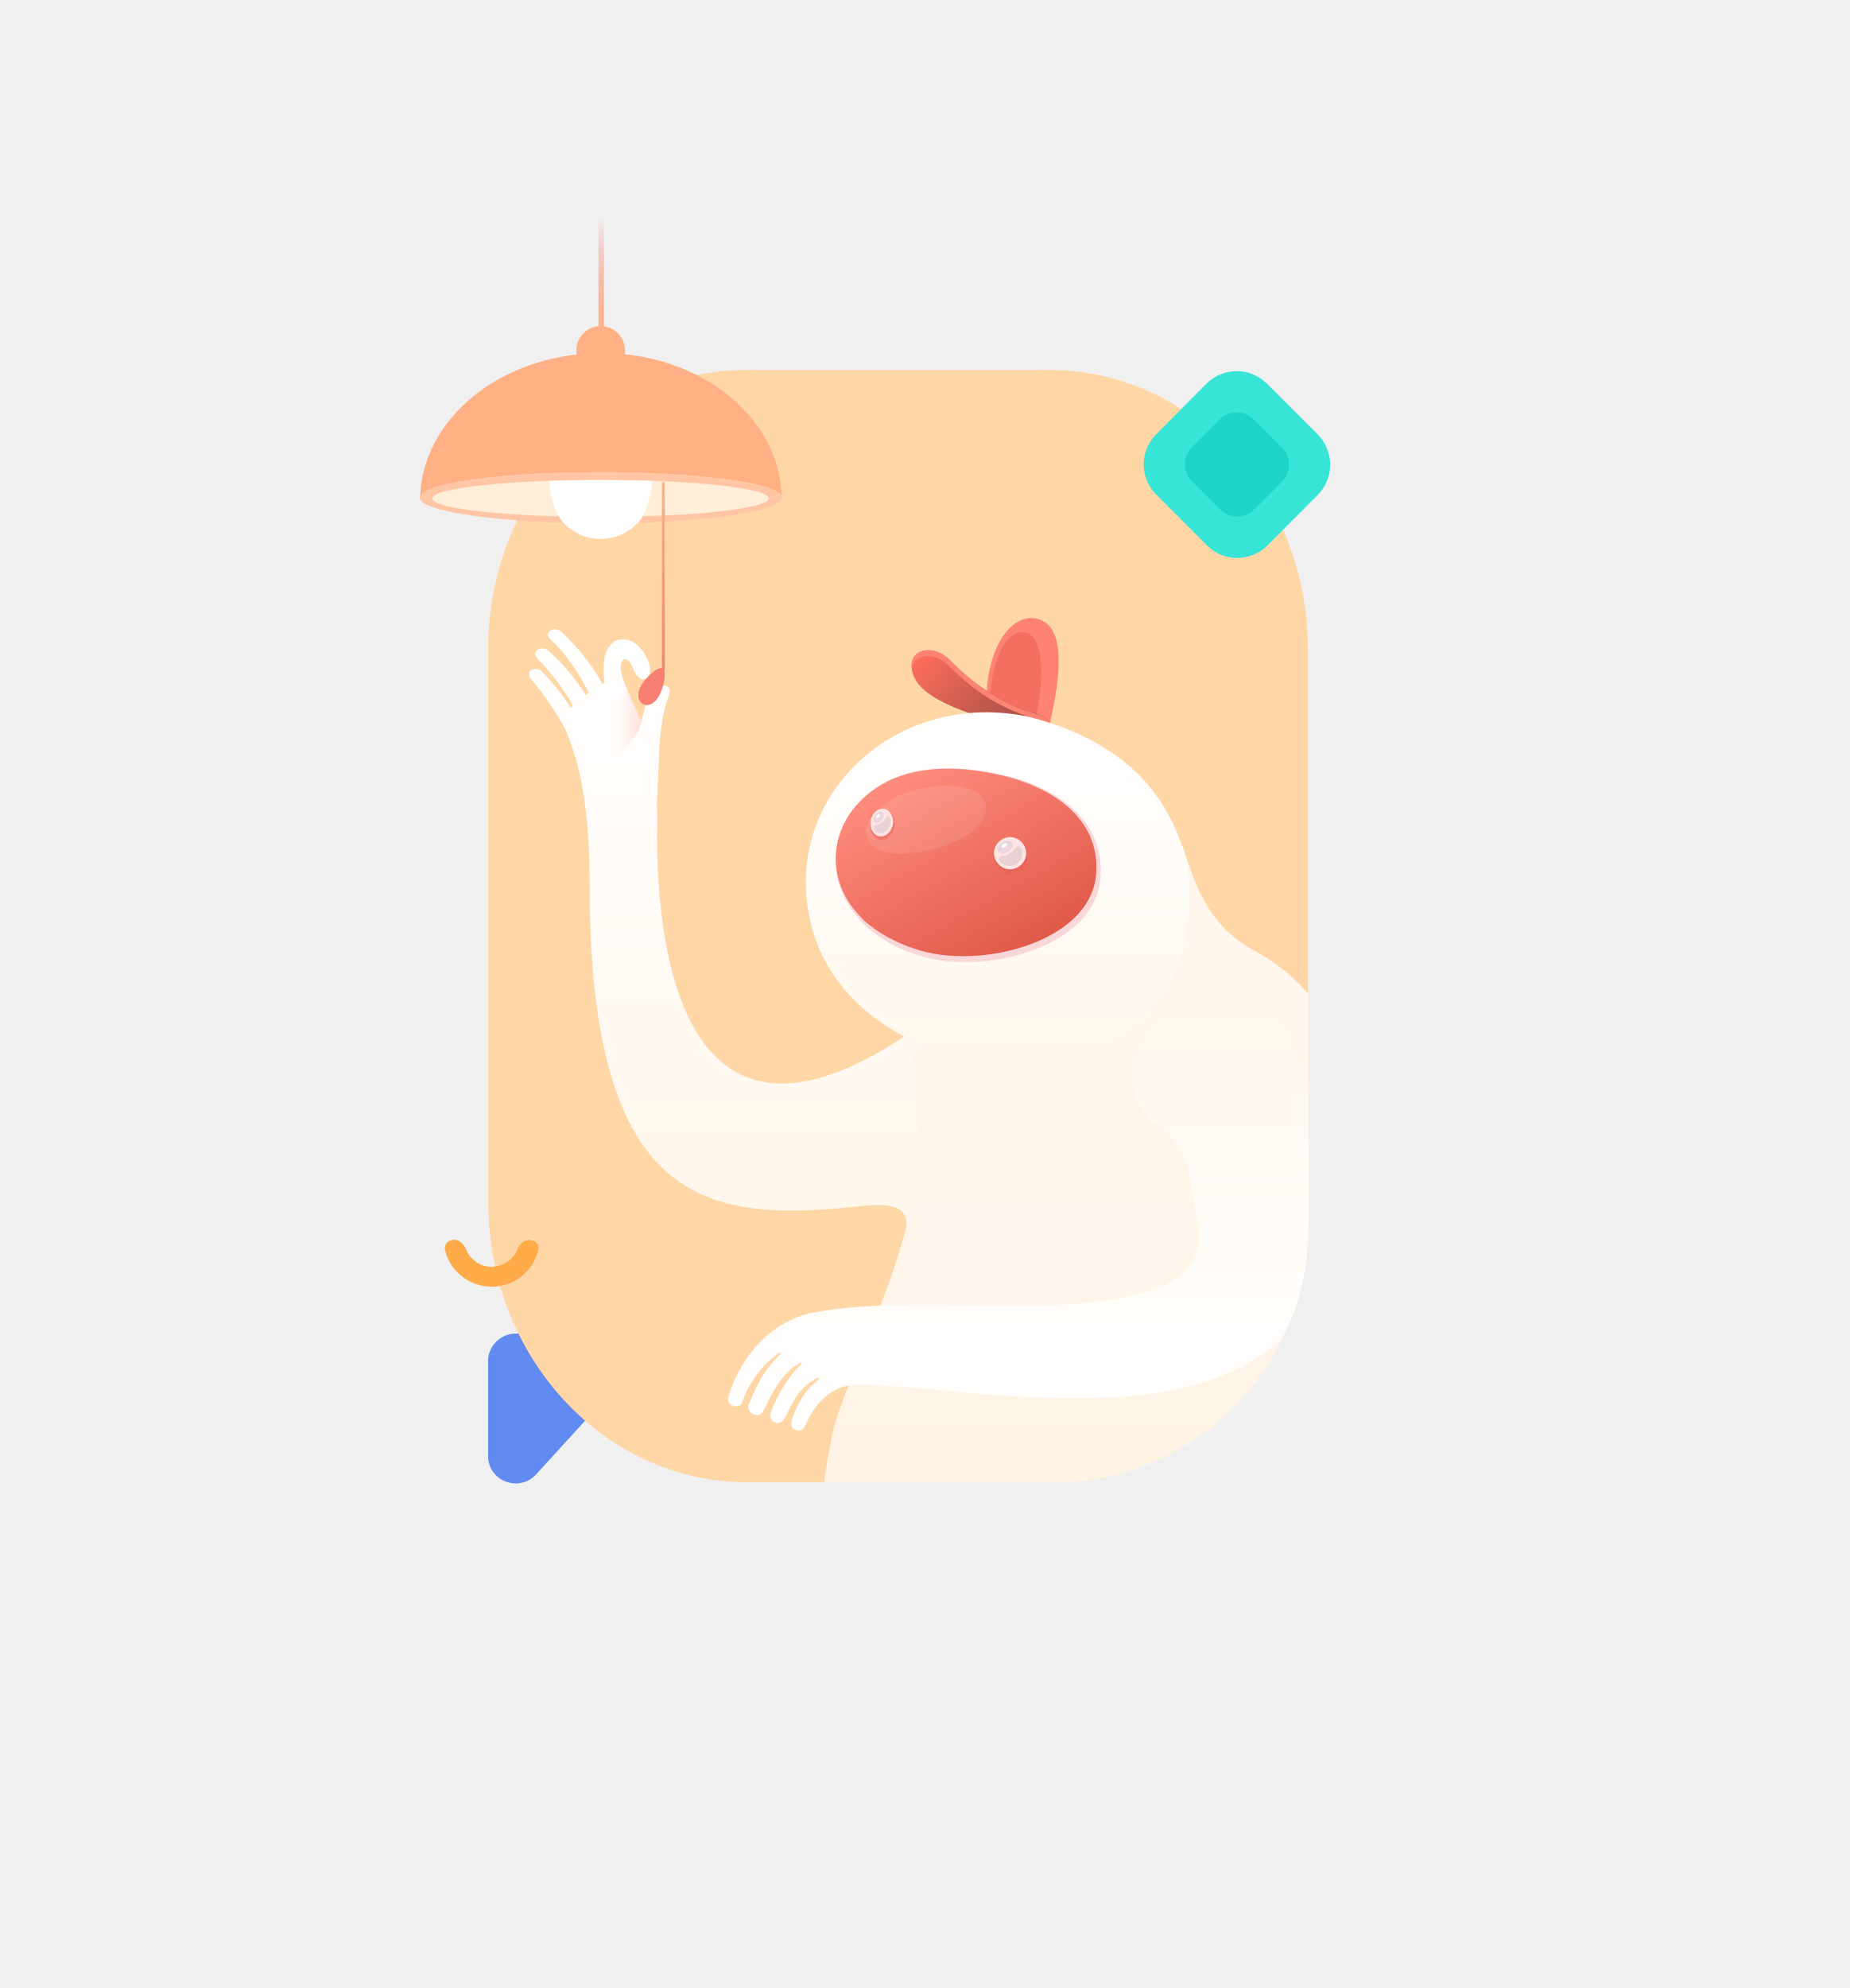
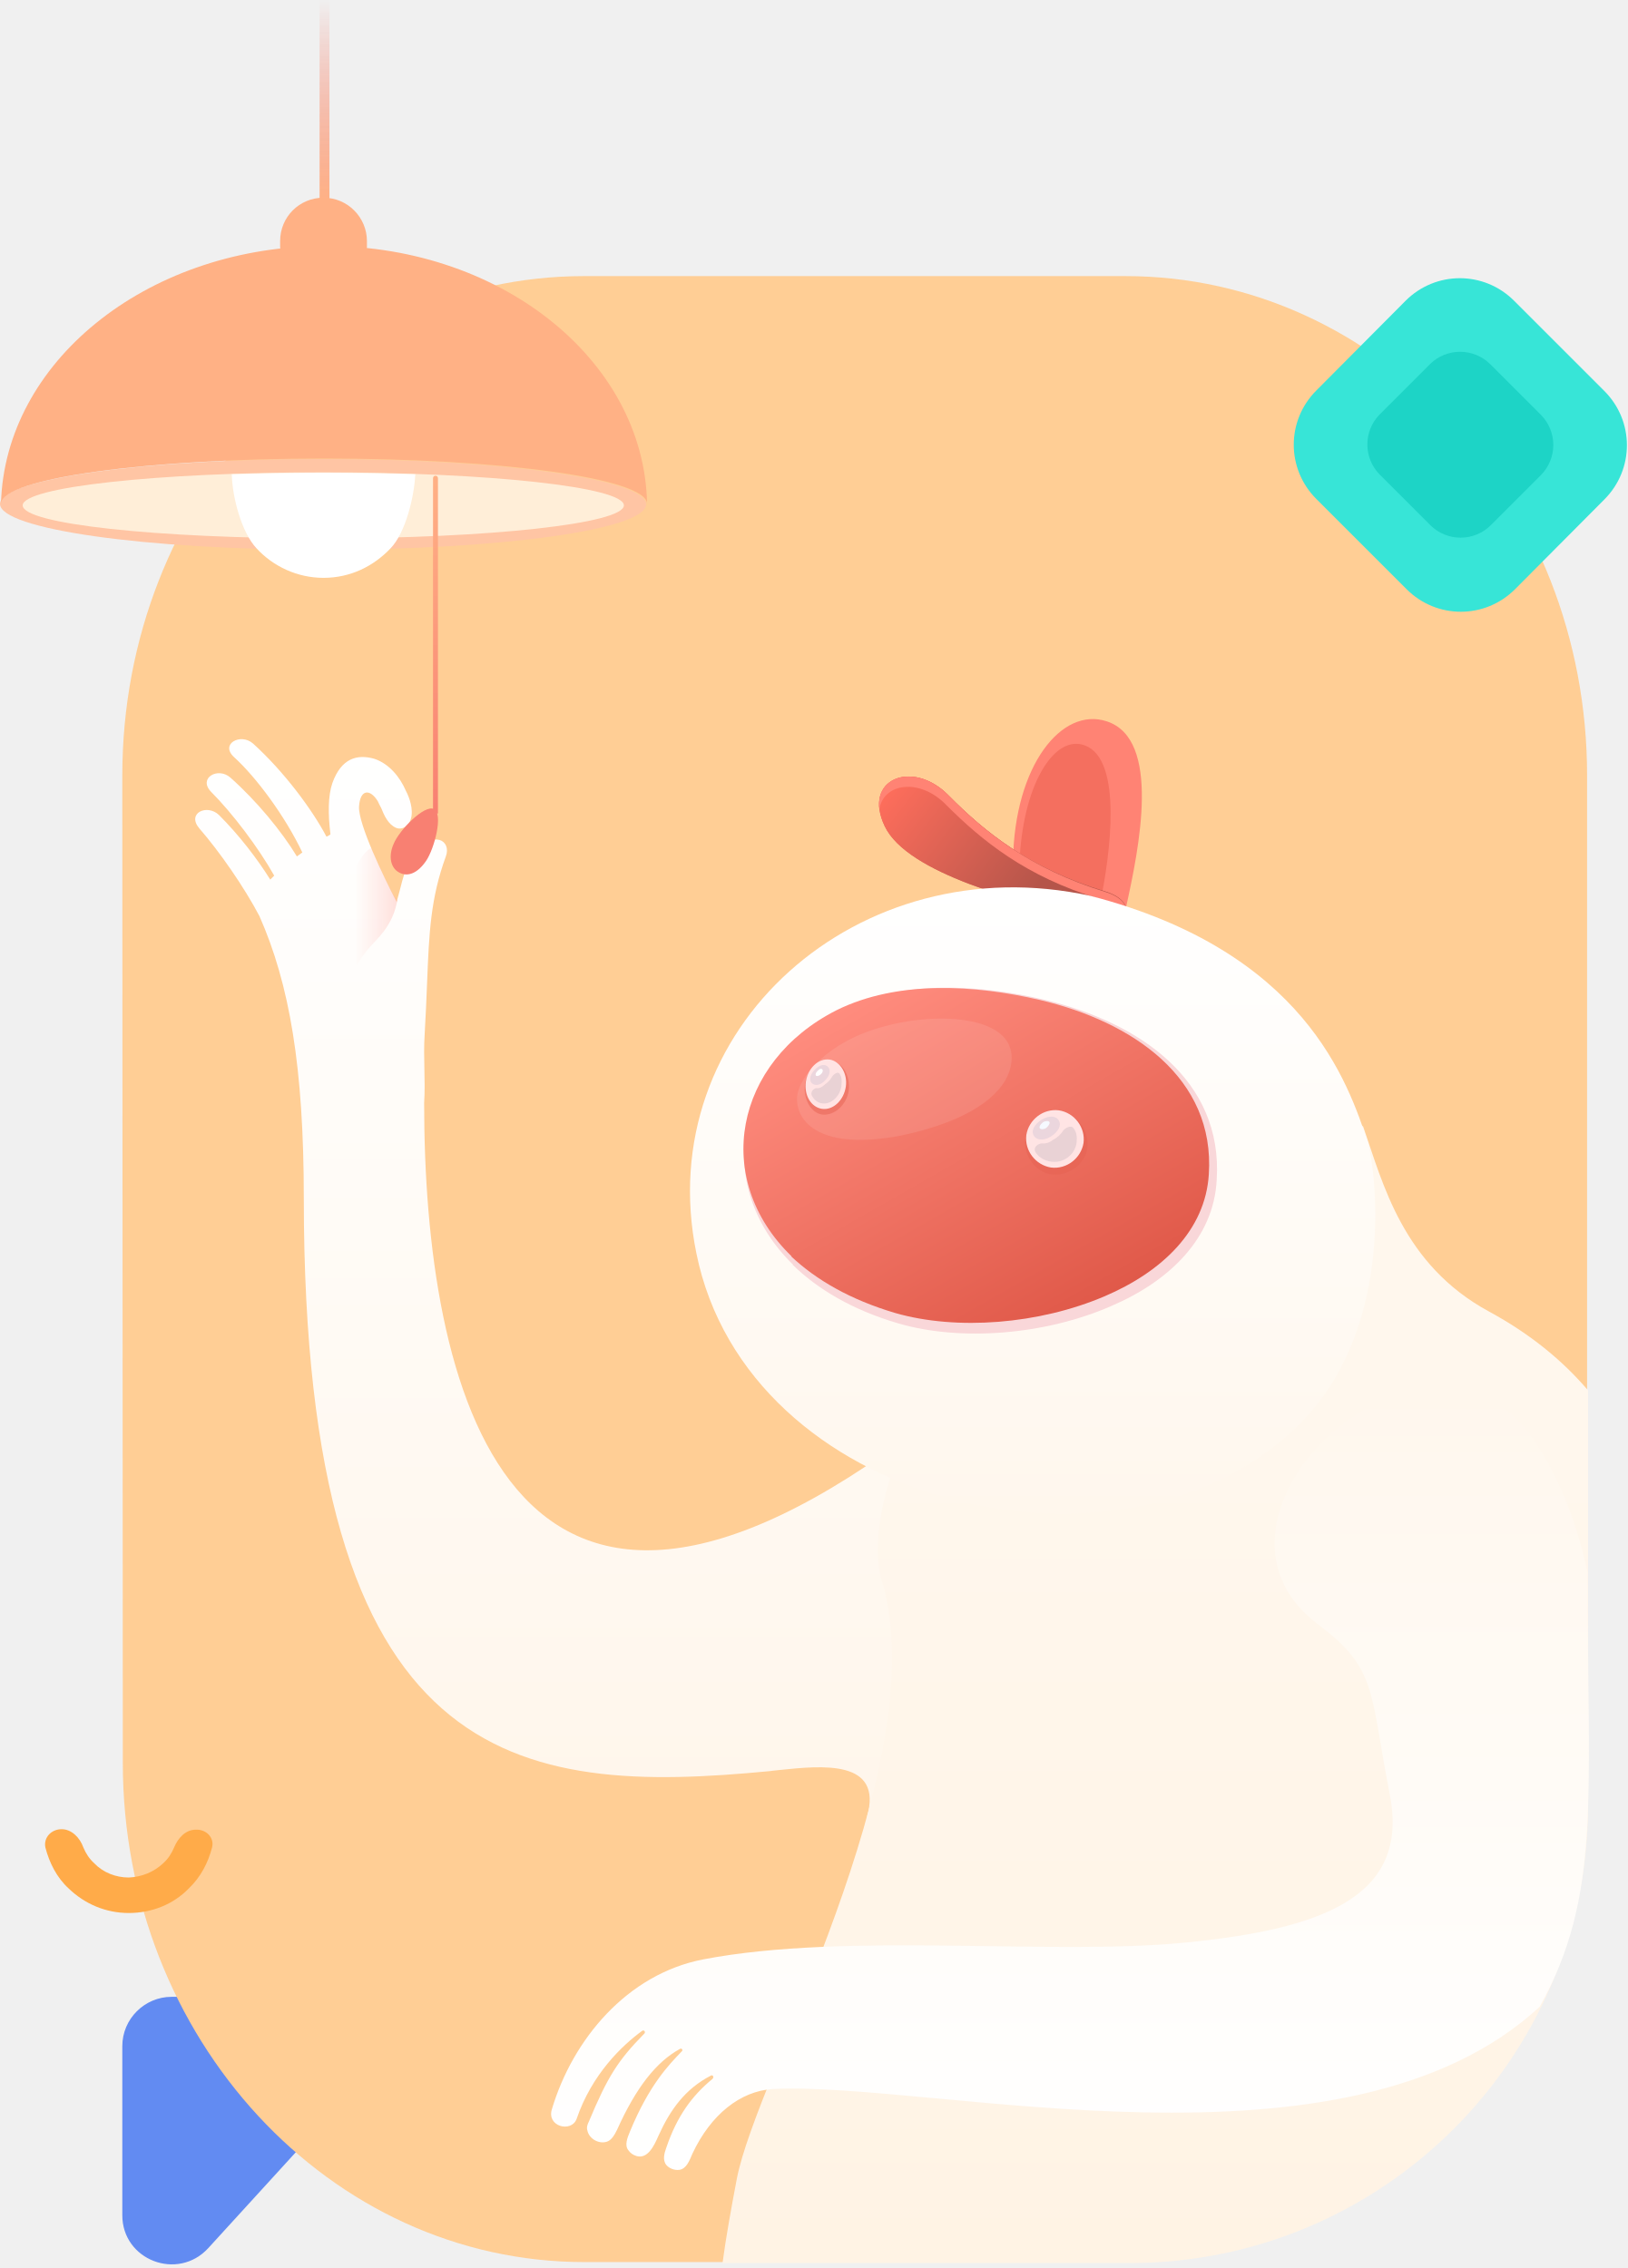
- <svg xmlns="http://www.w3.org/2000/svg" width="670" height="720" viewBox="0 0 670 720" fill="none">
+ <svg xmlns="http://www.w3.org/2000/svg" width="330" height="460" viewBox="0 0 330 460" fill="none">
  <g clip-path="url(#clip0)">
-     <path d="M194.2 534C188 540.7 176.8 536.4 176.8 527.3V493C176.8 487.5 181.3 483 186.8 483H218.1C226.8 483 231.3 493.3 225.5 499.7L194.2 534Z" fill="#628BF2" />
-     <path d="M176.8 235.3C176.8 179.3 218.7 134 270.4 134H380.2C431.9 134 473.8 179.4 473.8 235.3V435.5C473.8 491.5 431.9 536.8 380.2 536.8H270.5C218.8 536.8 176.9 491.4 176.9 435.5L176.8 235.3Z" fill="#FFD6A6" />
-     <path d="M376.4 224.3C367.3 221.3 357.7 233.2 357.4 252.6C363.3 263.7 374.4 264 380.3 262.1C383 249.9 387.5 227.9 376.4 224.3Z" fill="#FF8374" />
-     <path d="M372 229.2C365.7 226.8 359.2 237.4 358.7 253.5C363 257.8 371 262.5 375.1 261C377.1 251.4 379.7 232.1 372 229.2Z" fill="#F46F5F" />
-     <path d="M344.3 239.3C337 231.9 326.8 236 331.4 245.6C336 255.2 358.9 261 372 264C381.8 266.2 382.6 260.8 376.1 258.8C360.8 254.2 351.6 246.7 344.3 239.3Z" fill="#DF6B5D" />
-     <path d="M344.3 239.3C337 231.9 326.8 236 331.4 245.6C336 255.2 358.9 261 372 264C381.8 266.2 382.6 260.8 376.1 258.8C360.8 254.2 351.6 246.7 344.3 239.3Z" fill="url(#paint0_linear)" />
-     <path fill-rule="evenodd" clip-rule="evenodd" d="M330.3 242.2C329.3 235.2 337.9 232.8 344.3 239.3C351.6 246.7 360.8 254.2 376.1 258.9C380.4 260.2 381.5 263 378.9 264.1C379.2 262.8 377.8 261.2 374.9 260.3C360 255.8 351.1 248.5 343.9 241.3C338.4 235.6 331 236.9 330.3 242.2Z" fill="#FF8374" />
-     <path d="M218.2 247.7C215.3 242.2 209.6 234.5 203.3 228.8C200.8 226.6 196.5 228.9 199.5 231.6C203.9 235.6 209.8 243.5 213.3 250.9C212.9 251.2 212.6 251.4 212.2 251.7C209.1 246.6 204.1 240.5 198.7 235.7C196.2 233.5 192.1 235.8 194.8 238.6C199.1 242.9 204.4 249.9 207.6 255.6C207.3 255.9 207 256.2 206.8 256.4C204.1 252.1 200.5 247.4 196.4 243.3C194 241 189.8 242.9 192.4 246C196.5 250.7 201.5 257.9 204.6 263.8C210.7 277.6 213.6 294.5 213.6 321C213.6 437.2 256.8 442.2 308.3 437.2C308.8 437.1 309.4 437.1 310 437C318.7 436.1 331.1 434.8 327.8 446.5C364.3 434 356.3 379.5 339.3 367C254.3 432 238 358.5 238 301.7C238.3 297.1 237.8 292.5 238.1 287.9C238.3 284 238.5 280.5 238.6 277.3C239 267.2 239.3 260.2 242.4 251.7C243.6 248.5 239.9 246.2 236.1 251.1C234.4 253.3 233.7 256 233 258.8C232.8 259.5 232.6 260.2 232.4 261C232.4 260.8 232.3 260.7 232.2 260.5C229.9 256.1 224.6 245.1 224.8 241.6C225 238.1 227 237.9 228.6 240.5C228.8 240.9 229 241.4 229.3 241.9C229.9 243.4 230.7 245.2 232.3 245.9C233.5 246.4 234.9 245.6 235.3 244.1C235.9 242.2 235 239.7 234.3 238.4C233.1 235.6 230.9 232.9 227.9 231.9C224.4 230.9 221.2 231.8 219.4 236.8C218.5 239.4 218.5 243.1 219 247.2C218.9 247.4 218.5 247.5 218.2 247.7Z" fill="url(#paint1_linear)" />
-     <path d="M351.2 347.9C336.7 360.2 326.3 387.1 331.2 399.9C340.9 437.5 305.4 499 301.4 519.9C300.2 526.2 299.2 531.8 298.5 537H381C432.4 537 474 495.4 474 444V360C468.8 353.9 462.2 348.5 453.9 344C436.4 334.5 432.4 318 428.4 306.5C410.3 292.6 365.6 335.6 351.2 347.9Z" fill="url(#paint2_linear)" />
-     <path d="M413.2 369C377.8 400.8 303.6 383.5 293.2 332.2C283.9 286.7 326.1 249.4 373.1 259.7C416.6 271 425.3 297.6 429.4 309.8C431.8 320 433.8 351.1 413.2 369Z" fill="url(#paint3_linear)" />
-     <path fill-rule="evenodd" clip-rule="evenodd" d="M377.3 342.9C377.4 342.9 377.4 342.9 377.3 342.9C363.8 348.8 346.7 350.1 334.1 346.4C324.9 343.7 317.8 339.5 312.7 334.5H312.8C296.3 318.4 301 293.9 322.1 283C334.8 276.6 350.8 277.7 363.9 280.8C383 285.4 400 297 398.7 317.3C398.1 329.1 389.2 337.8 377.3 342.9Z" fill="#F9D7D9" />
-     <path fill-rule="evenodd" clip-rule="evenodd" d="M376 340.9C376 340.9 376.1 340.9 376 340.9C362.7 346.6 346 347.9 333.5 344.3C324.4 341.6 317.5 337.6 312.4 332.8H312.5C296.3 317.1 300.9 293.4 321.6 282.9C334.1 276.7 349.9 277.8 362.8 280.8C381.6 285.2 398.4 296.6 397.1 316.2C396.4 327.5 387.7 335.9 376 340.9Z" fill="url(#paint4_linear)" />
-     <path opacity="0.1" d="M357.1 293.2C356.6 299.5 349 305.3 334.8 308.3C318.1 311.5 313.5 305.4 313.6 300.8C313.7 296.4 320.1 289.1 331.2 286.2C342.3 283.1 357.9 284 357.1 293.2Z" fill="#FFFBFB" />
-     <path d="M315.3 297.5C314.7 300.4 316.1 303.4 318.4 304C320.7 304.5 323.3 302.6 324 299.7C324.6 296.8 323.2 293.8 320.9 293.2C318.5 292.6 316 294.5 315.3 297.5Z" fill="#E66252" fill-opacity="0.5" />
-     <path d="M323.5 298.4C323.1 301.1 321 303.2 318.7 302.9C316.5 302.6 315 300.2 315.4 297.4C315.8 294.7 317.9 292.6 320.2 292.9C322.3 293.2 323.9 295.7 323.5 298.4Z" fill="#FFE4E4" />
-     <path opacity="0.1" d="M320.1 294.7C320.5 295.5 319.9 296.7 318.9 297.5C317.9 298.3 316.8 298.2 316.4 297.4C316 296.6 316.6 295.4 317.6 294.6C318.7 293.7 319.7 293.9 320.1 294.7Z" fill="#364D98" />
-     <path d="M318.8 295C318.9 295.3 318.7 295.7 318.3 296C317.9 296.3 317.5 296.3 317.4 296.1C317.3 295.8 317.5 295.4 317.9 295.1C318.2 294.7 318.7 294.7 318.8 295Z" fill="white" />
-     <path opacity="0.1" d="M317.5 298.7C316.9 298.8 316.3 299.5 316.6 300.2C317.1 301.1 317.8 301.7 318.8 301.8C320.5 302 322.3 300.4 322.6 298.3C322.7 297.3 322.7 296.5 322.3 295.9C322 295.2 321.1 295.8 320.7 296.4C320.4 297 319.8 297.6 319.2 298C318.7 298.5 318.1 298.8 317.5 298.7Z" fill="#1B244A" />
-     <path d="M360 308.4C359.3 311.8 361.4 315.3 364.7 316.1C368 316.8 371.5 314.7 372.4 311.4C373.1 308 371 304.5 367.7 303.7C364.4 302.8 360.9 305 360 308.4Z" fill="#E66252" fill-opacity="0.5" />
-     <path d="M371.7 309.8C371.2 312.9 368.3 315.2 365.1 314.8C362 314.3 359.7 311.4 360.1 308.2C360.6 305.1 363.5 302.8 366.7 303.2C369.9 303.7 372.1 306.7 371.7 309.8Z" fill="#FFE4E4" />
-     <path opacity="0.1" d="M366.7 305.3C367.3 306.3 366.5 307.6 365.1 308.5C363.7 309.4 362.1 309.3 361.6 308.3C361 307.3 361.8 306 363.2 305.1C364.7 304.2 366.2 304.3 366.7 305.3Z" fill="#364D98" />
-     <path d="M364.8 305.6C364.9 305.9 364.6 306.4 364.1 306.8C363.6 307.1 363 307.1 362.8 306.8C362.7 306.4 363 306 363.5 305.6C364 305.3 364.7 305.3 364.8 305.6Z" fill="#F6F9FF" />
-     <path opacity="0.1" d="M363.2 309.9C362.4 310 361.5 310.7 361.9 311.6C362.6 312.7 363.7 313.4 365.1 313.6C367.6 314 370 312.2 370.3 309.7C370.4 308.6 370.3 307.6 369.7 306.9C369.3 306.1 368 306.7 367.5 307.4C367.1 308.1 366.3 308.8 365.5 309.2C364.9 309.7 364.1 310 363.2 309.9Z" fill="#1B244A" />
-     <path d="M463.3 370.5C442 338 389.7 385.3 419.3 407.5C431.3 416.5 429.7 421 433.8 442C437.9 463 419.6 469.3 392.3 472C365 474.7 323.8 469.8 294.6 475.4C279.1 478.4 268.1 491.7 263.9 505.8C262.8 509.3 267.8 510.6 268.9 507.8C272 498.7 278.1 492.9 282.2 489.9C282.6 489.6 283 490.2 282.6 490.5C277.3 495.9 275.2 499.2 271.4 508.3C271.1 508.9 270.9 509.5 271.1 510.1C271.4 511.7 273.3 512.9 275 512.4C276 512.1 276.6 511 277.1 510C281 501.3 285.1 496.2 289.8 493.6C290.2 493.3 290.6 493.8 290.2 494.1C287.6 496.8 283.6 500.9 279.7 510.4C279.2 511.6 278.6 513.1 279.4 514.1C279.8 514.7 280.4 515.1 281.1 515.3C283.3 515.9 284.6 513.3 285.5 511.2C287.9 505.9 290.9 501.7 296.1 499C296.5 498.7 296.9 499.3 296.4 499.7C292.4 503 289.3 507.1 287.1 513.6C286.7 514.7 286.3 516.1 287.1 517.1C287.7 517.8 288.7 518.2 289.7 518.1C291.2 517.9 291.8 516.2 292.4 514.8C296.1 506.9 302.1 502.1 308.7 501.7C341.5 500.1 424.8 521.5 464.2 485C476.7 462.5 473.9 443 473.9 397C471.9 387.5 468.5 378.4 463.3 370.5Z" fill="url(#paint5_linear)" />
-     <path d="M227.9 269.1C223.9 273.2 222.4 277.4 222.2 281.2C221.6 277.2 215.9 267 219.3 263C220.7 261.4 224.4 251.1 227.3 250C228.8 253.5 231.6 259.7 232.6 260.6C232.1 262.5 231.7 265.2 227.9 269.1Z" fill="url(#paint6_linear)" />
-     <path d="M240 242.1C241.9 243.1 240.1 250.1 238.4 252.6C236.7 255.1 234.7 255.9 233 255C231.2 254.1 230.7 251.7 231.8 249.2C232.9 246.4 238.1 241.1 240 242.1Z" fill="#F88072" />
-     <path d="M218.8 119V78H216.8V119H218.8Z" fill="url(#paint7_linear)" />
-     <path d="M223.8 130.5H211.2C209.8 130.5 208.8 129.4 208.8 128.1V126.9C208.8 122 212.7 118.1 217.6 118.1C222.5 118.1 226.4 122.1 226.4 126.9V128.1C226.4 129.4 225.3 130.5 223.8 130.5Z" fill="#FFB185" />
-     <path d="M217.5 189.5C253.7 189.5 283 185.4 283 180.3C283 175.2 253.7 171.1 217.5 171.1C181.3 171 152 175.2 152 180.2C152 185.3 181.3 189.5 217.5 189.5Z" fill="#FFC5A4" />
-     <path d="M217.5 187.2C251.2 187.2 278.5 184.2 278.5 180.5C278.5 176.8 251.2 173.8 217.5 173.8C183.8 173.8 156.6 176.8 156.6 180.5C156.6 184.3 183.9 187.2 217.5 187.2Z" fill="#FFEED8" />
-     <path d="M236.2 174.2C230.4 174 224.1 173.9 217.6 173.9C211.1 173.9 204.8 174 199 174.2C199.1 178.9 201 186 204 189.2C207.4 192.9 212.3 195.2 217.6 195.2C223.1 195.2 227.8 192.8 231.2 189.2C234.2 186.1 236 178.8 236.2 174.2Z" fill="white" />
-     <path fill-rule="evenodd" clip-rule="evenodd" d="M216.6 127.9C252.8 127.2 282.6 150.7 283.2 180.1C282.8 175 253.7 171 217.7 171C181.8 171 152.6 175 152.2 180.1C153 151.6 181.3 128.5 216.6 127.9Z" fill="#FFB185" />
-     <path d="M164.5 449C162.4 449 160.8 450.7 161.2 452.7C162 455.8 163.5 458.8 165.9 461C169.2 464.2 173.5 466 178.1 466C182.7 466 187.1 464.3 190.3 461C192.7 458.7 194.2 455.8 195 452.7C195.5 450.7 193.8 449 191.7 449.1C189.6 449.1 188.1 450.8 187.3 452.7C186.8 453.9 186.1 455 185.1 455.9C183.2 457.7 180.7 458.7 178.1 458.8C175.5 458.8 172.9 457.8 171.1 455.9C170.1 455 169.4 453.9 168.9 452.7C168.2 450.7 166.5 449 164.5 449Z" fill="#FFAB49" />
-     <path d="M239.8 175C239.8 174.7 240 174.5 240.3 174.5C240.6 174.5 240.8 174.7 240.8 175V243H239.8V175Z" fill="url(#paint8_linear)" />
-     <path d="M437 139C443.1 132.9 452.9 132.9 459 139L477.3 157.3C483.4 163.4 483.4 173.2 477.3 179.3L459.2 197.5C453.1 203.6 443.3 203.6 437.2 197.5L418.9 179.2C412.8 173.1 412.8 163.3 418.9 157.2L437 139Z" fill="#37E5D7" />
-     <path d="M441.9 151.9C445.3 148.5 450.8 148.5 454.2 151.9L464.4 162.1C467.8 165.5 467.8 171 464.4 174.4L454.3 184.5C450.9 187.9 445.4 187.9 442 184.5L431.8 174.3C428.4 170.9 428.4 165.4 431.8 162L441.9 151.9Z" fill="#1DD4C6" />
+     <path d="M42.2 456C36 462.7 24.8 458.4 24.8 449.3V415C24.8 409.5 29.3 405 34.8 405H66.1C74.8 405 79.3 415.3 73.5 421.7L42.2 456Z" fill="#628BF2" />
+     <path d="M24.8 157.3C24.8 101.3 66.7 56 118.4 56H228.2C279.9 56 321.8 101.4 321.8 157.3V357.5C321.8 413.5 279.9 458.8 228.2 458.8H118.5C66.8 458.8 24.9 413.4 24.9 357.5L24.8 157.3Z" fill="#FFCE95" />
+     <path d="M224.4 146.301C215.3 143.301 205.7 155.201 205.4 174.601C211.3 185.701 222.4 186.001 228.3 184.101C231 171.901 235.5 149.901 224.4 146.301Z" fill="#FF8374" />
+     <path d="M220 151.2C213.7 148.8 207.2 159.4 206.7 175.5C211 179.8 219 184.5 223.1 183C225.1 173.4 227.7 154.1 220 151.2Z" fill="#F46F5F" />
+     <path d="M192.3 161.3C185 153.9 174.8 158 179.4 167.6C184 177.2 206.9 183 220 186C229.8 188.2 230.6 182.8 224.1 180.8C208.8 176.2 199.6 168.7 192.3 161.3Z" fill="#DF6B5D" />
+     <path d="M192.3 161.3C185 153.9 174.8 158 179.4 167.6C184 177.2 206.9 183 220 186C229.8 188.2 230.6 182.8 224.1 180.8C208.8 176.2 199.6 168.7 192.3 161.3Z" fill="url(#paint0_linear)" />
+     <path fill-rule="evenodd" clip-rule="evenodd" d="M178.3 164.2C177.3 157.2 185.9 154.8 192.3 161.3C199.6 168.7 208.8 176.2 224.1 180.9C228.4 182.2 229.5 185 226.9 186.1C227.2 184.8 225.8 183.2 222.9 182.3C208 177.8 199.1 170.5 191.9 163.3C186.4 157.6 179 158.9 178.3 164.2Z" fill="#FF8374" />
+     <path d="M66.2 169.7C63.3 164.2 57.6 156.5 51.3 150.8C48.8 148.6 44.5 150.9 47.5 153.6C51.9 157.6 57.8 165.5 61.3 172.9C60.9 173.2 60.6 173.4 60.2 173.7C57.1 168.6 52.1 162.5 46.7 157.7C44.2 155.5 40.1 157.8 42.8 160.6C47.1 164.9 52.4 171.9 55.6 177.6C55.3 177.9 55 178.2 54.8 178.4C52.1 174.1 48.5 169.4 44.4 165.3C42 163 37.8 164.9 40.4 168C44.5 172.7 49.5 179.9 52.6 185.8C58.7 199.6 61.6 216.5 61.6 243C61.6 359.2 104.8 364.2 156.3 359.2C156.8 359.1 157.4 359.1 158 359C166.7 358.1 179.1 356.8 175.8 368.5C212.3 356 204.3 301.5 187.3 289C102.3 354 86 280.5 86 223.7C86.3 219.1 85.8 214.5 86.1 209.9C86.3 206 86.5 202.5 86.6 199.3C87 189.2 87.3 182.2 90.4 173.7C91.6 170.5 87.9 168.2 84.1 173.1C82.4 175.3 81.7 178 81 180.8C80.8 181.5 80.6 182.2 80.4 183C80.4 182.8 80.3 182.7 80.2 182.5C77.9 178.1 72.6 167.1 72.8 163.6C73 160.1 75 159.9 76.6 162.5C76.8 162.9 77 163.4 77.3 163.9C77.9 165.4 78.7 167.2 80.3 167.9C81.5 168.4 82.9 167.6 83.3 166.1C83.9 164.2 83 161.7 82.3 160.4C81.1 157.6 78.9 154.9 75.9 153.9C72.4 152.9 69.2 153.8 67.4 158.8C66.5 161.4 66.5 165.1 67 169.2C66.9 169.4 66.5 169.5 66.2 169.7Z" fill="url(#paint1_linear)" />
+     <path d="M199.2 269.9C184.7 282.2 174.3 309.1 179.2 321.9C188.9 359.5 153.4 421 149.4 441.9C148.2 448.2 147.2 453.8 146.5 459H229C280.4 459 322 417.4 322 366V282C316.8 275.9 310.2 270.5 301.9 266C284.4 256.5 280.4 240 276.4 228.5C258.3 214.6 213.6 257.6 199.2 269.9Z" fill="url(#paint2_linear)" />
+     <path d="M261.2 291C225.8 322.8 151.6 305.5 141.2 254.2C131.9 208.7 174.1 171.4 221.1 181.7C264.6 193 273.3 219.6 277.4 231.8C279.8 242 281.8 273.1 261.2 291Z" fill="url(#paint3_linear)" />
+     <path fill-rule="evenodd" clip-rule="evenodd" d="M225.3 264.901C225.4 264.901 225.4 264.901 225.3 264.901C211.8 270.801 194.7 272.101 182.1 268.401C172.9 265.701 165.8 261.501 160.7 256.501H160.8C144.3 240.401 149 215.901 170.1 205.001C182.8 198.601 198.8 199.701 211.9 202.801C231 207.401 248 219.001 246.7 239.301C246.1 251.101 237.2 259.801 225.3 264.901Z" fill="#F9D7D9" />
+     <path fill-rule="evenodd" clip-rule="evenodd" d="M224 262.901C224 262.901 224.1 262.901 224 262.901C210.7 268.601 194 269.901 181.5 266.301C172.4 263.601 165.5 259.601 160.4 254.801H160.5C144.3 239.101 148.9 215.401 169.6 204.901C182.1 198.701 197.9 199.801 210.8 202.801C229.6 207.201 246.4 218.601 245.1 238.201C244.4 249.501 235.7 257.901 224 262.901Z" fill="url(#paint4_linear)" />
+     <path opacity="0.1" d="M205.1 215.199C204.6 221.499 197 227.299 182.8 230.299C166.1 233.499 161.5 227.399 161.6 222.799C161.7 218.399 168.1 211.099 179.2 208.199C190.3 205.099 205.9 205.999 205.1 215.199Z" fill="#FFFBFB" />
+     <path d="M163.3 219.5C162.7 222.4 164.1 225.4 166.4 226C168.7 226.5 171.3 224.6 172 221.7C172.6 218.8 171.2 215.8 168.9 215.2C166.5 214.6 164 216.5 163.3 219.5Z" fill="#E66252" fill-opacity="0.5" />
+     <path d="M171.5 220.4C171.1 223.1 169 225.2 166.7 224.9C164.5 224.6 163 222.2 163.4 219.4C163.8 216.7 165.9 214.6 168.2 214.9C170.3 215.2 171.9 217.7 171.5 220.4Z" fill="#FFE4E4" />
+     <path opacity="0.1" d="M168.1 216.7C168.5 217.5 167.9 218.7 166.9 219.5C165.9 220.3 164.8 220.2 164.4 219.4C164 218.6 164.6 217.4 165.6 216.6C166.7 215.7 167.7 215.9 168.1 216.7Z" fill="#364D98" />
+     <path d="M166.8 217.001C166.9 217.301 166.7 217.701 166.3 218.001C165.9 218.301 165.5 218.301 165.4 218.101C165.3 217.801 165.5 217.401 165.9 217.101C166.2 216.701 166.7 216.701 166.8 217.001Z" fill="white" />
+     <path opacity="0.1" d="M165.5 220.699C164.9 220.799 164.3 221.499 164.6 222.199C165.1 223.099 165.8 223.699 166.8 223.799C168.5 223.999 170.3 222.399 170.6 220.299C170.7 219.299 170.7 218.499 170.3 217.899C170 217.199 169.1 217.799 168.7 218.399C168.4 218.999 167.8 219.599 167.2 219.999C166.7 220.499 166.1 220.799 165.5 220.699Z" fill="#1B244A" />
+     <path d="M208 230.4C207.3 233.8 209.4 237.3 212.7 238.1C216 238.8 219.5 236.7 220.4 233.4C221.1 230 219 226.5 215.7 225.7C212.4 224.8 208.9 227 208 230.4Z" fill="#E66252" fill-opacity="0.5" />
+     <path d="M219.7 231.8C219.2 234.9 216.3 237.2 213.1 236.8C210 236.3 207.7 233.4 208.1 230.2C208.6 227.1 211.5 224.8 214.7 225.2C217.9 225.7 220.1 228.7 219.7 231.8Z" fill="#FFE4E4" />
+     <path opacity="0.1" d="M214.7 227.299C215.3 228.299 214.5 229.599 213.1 230.499C211.7 231.399 210.1 231.299 209.6 230.299C209 229.299 209.8 227.999 211.2 227.099C212.7 226.199 214.2 226.299 214.7 227.299Z" fill="#364D98" />
+     <path d="M212.8 227.6C212.9 227.9 212.6 228.4 212.1 228.8C211.6 229.1 211 229.1 210.8 228.8C210.7 228.4 211 228 211.5 227.6C212 227.3 212.7 227.3 212.8 227.6Z" fill="#F6F9FF" />
+     <path opacity="0.1" d="M211.2 231.899C210.4 231.999 209.5 232.699 209.9 233.599C210.6 234.699 211.7 235.399 213.1 235.599C215.6 235.999 218 234.199 218.3 231.699C218.4 230.599 218.3 229.599 217.7 228.899C217.3 228.099 216 228.699 215.5 229.399C215.1 230.099 214.3 230.799 213.5 231.199C212.9 231.699 212.1 231.999 211.2 231.899Z" fill="#1B244A" />
+     <path d="M311.3 292.501C290 260.001 237.7 307.301 267.3 329.501C279.3 338.501 277.7 343.001 281.8 364.001C285.9 385.001 267.6 391.301 240.3 394.001C213 396.701 171.8 391.801 142.6 397.401C127.1 400.401 116.1 413.701 111.9 427.801C110.8 431.301 115.8 432.601 116.9 429.801C120 420.701 126.1 414.901 130.2 411.901C130.6 411.601 131 412.201 130.6 412.501C125.3 417.901 123.2 421.201 119.4 430.301C119.1 430.901 118.9 431.501 119.1 432.101C119.4 433.701 121.3 434.901 123 434.401C124 434.101 124.6 433.001 125.1 432.001C129 423.301 133.1 418.201 137.8 415.601C138.2 415.301 138.6 415.801 138.2 416.101C135.6 418.801 131.6 422.901 127.7 432.401C127.2 433.601 126.6 435.101 127.4 436.101C127.8 436.701 128.4 437.101 129.1 437.301C131.3 437.901 132.6 435.301 133.5 433.201C135.9 427.901 138.9 423.701 144.1 421.001C144.5 420.701 144.9 421.301 144.4 421.701C140.4 425.001 137.3 429.101 135.1 435.601C134.7 436.701 134.3 438.101 135.1 439.101C135.7 439.801 136.7 440.201 137.7 440.101C139.2 439.901 139.8 438.201 140.4 436.801C144.1 428.901 150.1 424.101 156.7 423.701C189.5 422.101 272.8 443.501 312.2 407.001C324.7 384.501 321.9 365.001 321.9 319.001C319.9 309.501 316.5 300.401 311.3 292.501Z" fill="url(#paint5_linear)" />
+     <path d="M75.9 191.1C71.9 195.2 70.4 199.4 70.2 203.2C69.6 199.2 63.9 189 67.3 185C68.7 183.4 72.4 173.1 75.3 172C76.8 175.5 79.6 181.7 80.6 182.6C80.1 184.5 79.7 187.2 75.9 191.1Z" fill="url(#paint6_linear)" />
+     <path d="M88 164.1C89.9 165.1 88.1 172.1 86.4 174.6C84.7 177.1 82.7 177.9 81 177C79.2 176.1 78.7 173.7 79.8 171.2C80.9 168.4 86.1 163.1 88 164.1Z" fill="#F88072" />
+     <path d="M66.8 41V0H64.8V41H66.8Z" fill="url(#paint7_linear)" />
+     <path d="M71.8 52.5H59.2C57.8 52.5 56.8 51.4 56.8 50.1V48.9C56.8 44 60.7 40.1 65.6 40.1C70.5 40.1 74.4 44.1 74.4 48.9V50.1C74.4 51.4 73.3 52.5 71.8 52.5Z" fill="#FFB185" />
+     <path d="M65.5 111.499C101.7 111.499 131 107.399 131 102.299C131 97.199 101.7 93.099 65.5 93.099C29.3 92.999 0 97.199 0 102.199C0 107.299 29.3 111.499 65.5 111.499Z" fill="#FFC5A4" />
+     <path d="M65.5 109.201C99.2 109.201 126.5 106.201 126.5 102.501C126.5 98.801 99.2 95.801 65.5 95.801C31.8 95.801 4.6 98.801 4.6 102.501C4.6 106.301 31.9 109.201 65.5 109.201Z" fill="#FFEED8" />
+     <path d="M84.2 96.2C78.4 96 72.1 95.9 65.6 95.9C59.1 95.9 52.8 96 47 96.2C47.1 100.9 49 108 52 111.2C55.4 114.9 60.3 117.2 65.6 117.2C71.1 117.2 75.8 114.8 79.2 111.2C82.2 108.1 84 100.8 84.2 96.2Z" fill="white" />
+     <path fill-rule="evenodd" clip-rule="evenodd" d="M64.6 49.9C100.8 49.2 130.6 72.7 131.2 102.1C130.8 97 101.7 93 65.7 93C29.8 93 0.6 97 0.2 102.1C1 73.6 29.3 50.5 64.6 49.9Z" fill="#FFB185" />
+     <path d="M12.5 371C10.4 371 8.8 372.7 9.2 374.7C10 377.8 11.5 380.8 13.9 383C17.2 386.2 21.5 388 26.1 388C30.7 388 35.1 386.3 38.3 383C40.7 380.7 42.2 377.8 43 374.7C43.5 372.7 41.8 371 39.7 371.1C37.6 371.1 36.1 372.8 35.3 374.7C34.8 375.9 34.1 377 33.1 377.9C31.2 379.7 28.7 380.7 26.1 380.8C23.5 380.8 20.9 379.8 19.1 377.9C18.1 377 17.4 375.9 16.9 374.7C16.2 372.7 14.5 371 12.5 371Z" fill="#FFAB49" />
+     <path d="M87.8 97C87.8 96.7 88 96.5 88.3 96.5C88.6 96.5 88.8 96.7 88.8 97V165H87.8V97Z" fill="url(#paint8_linear)" />
+     <path d="M285 61.001C291.1 54.901 300.9 54.901 307 61.001L325.3 79.301C331.4 85.401 331.4 95.201 325.3 101.301L307.2 119.501C301.1 125.601 291.3 125.601 285.2 119.501L266.9 101.201C260.8 95.101 260.8 85.301 266.9 79.201L285 61.001Z" fill="#37E5D7" />
+     <path d="M289.9 73.9C293.3 70.5 298.8 70.5 302.2 73.9L312.4 84.1C315.8 87.5 315.8 93 312.4 96.4L302.3 106.5C298.9 109.9 293.4 109.9 290 106.5L279.8 96.3C276.4 92.9 276.4 87.4 279.8 84L289.9 73.9Z" fill="#1DD4C6" />
  </g>
  <defs>
-     <linearGradient id="paint0_linear" x1="332.737" y1="236.278" x2="361.737" y2="258.778" gradientUnits="userSpaceOnUse">
+     <linearGradient id="paint0_linear" x1="180.737" y1="158.277" x2="209.737" y2="180.777" gradientUnits="userSpaceOnUse">
      <stop stop-color="#FF6E5C" />
      <stop offset="1" stop-color="#B5554A" />
    </linearGradient>
-     <linearGradient id="paint1_linear" x1="272.688" y1="227.914" x2="272.688" y2="446.5" gradientUnits="userSpaceOnUse">
+     <linearGradient id="paint1_linear" x1="120.687" y1="149.914" x2="120.687" y2="368.5" gradientUnits="userSpaceOnUse">
      <stop stop-color="white" />
      <stop offset="1" stop-color="#FFF6EB" />
    </linearGradient>
-     <linearGradient id="paint2_linear" x1="386.194" y1="303.777" x2="386.194" y2="537" gradientUnits="userSpaceOnUse">
+     <linearGradient id="paint2_linear" x1="234.194" y1="225.777" x2="234.194" y2="459" gradientUnits="userSpaceOnUse">
      <stop stop-color="#FFF7ED" />
      <stop offset="0.3" stop-color="#FFF7ED" />
      <stop offset="1" stop-color="#FFF3E4" />
    </linearGradient>
-     <linearGradient id="paint3_linear" x1="361.348" y1="258" x2="361.348" y2="385" gradientUnits="userSpaceOnUse">
+     <linearGradient id="paint3_linear" x1="209.349" y1="180" x2="209.349" y2="307" gradientUnits="userSpaceOnUse">
      <stop stop-color="white" />
      <stop offset="1" stop-color="#FFF7ED" />
    </linearGradient>
-     <linearGradient id="paint4_linear" x1="330.156" y1="277.973" x2="368.677" y2="345.529" gradientUnits="userSpaceOnUse">
+     <linearGradient id="paint4_linear" x1="178.156" y1="199.974" x2="216.677" y2="267.53" gradientUnits="userSpaceOnUse">
      <stop stop-color="#FF8C7E" />
      <stop offset="1" stop-color="#E05949" />
    </linearGradient>
-     <linearGradient id="paint5_linear" x1="369.065" y1="518.074" x2="369.065" y2="359.424" gradientUnits="userSpaceOnUse">
+     <linearGradient id="paint5_linear" x1="217.065" y1="440.075" x2="217.065" y2="281.425" gradientUnits="userSpaceOnUse">
      <stop stop-color="white" />
      <stop offset="1" stop-color="#FFF7ED" />
    </linearGradient>
-     <linearGradient id="paint6_linear" x1="232.641" y1="265.623" x2="218.274" y2="265.623" gradientUnits="userSpaceOnUse">
+     <linearGradient id="paint6_linear" x1="80.641" y1="187.623" x2="66.274" y2="187.623" gradientUnits="userSpaceOnUse">
      <stop stop-color="#FFB3AA" stop-opacity="0.4" />
      <stop offset="0.6" stop-color="#FFB3AA" stop-opacity="0" />
      <stop offset="1" stop-color="#FFB3AA" stop-opacity="0" />
    </linearGradient>
-     <linearGradient id="paint7_linear" x1="217.848" y1="78" x2="217.848" y2="119" gradientUnits="userSpaceOnUse">
+     <linearGradient id="paint7_linear" x1="65.848" y1="0" x2="65.848" y2="41" gradientUnits="userSpaceOnUse">
      <stop stop-color="#F46F5F" stop-opacity="0" />
      <stop offset="1" stop-color="#FFB185" />
    </linearGradient>
-     <linearGradient id="paint8_linear" x1="240.348" y1="174.5" x2="240.348" y2="242.999" gradientUnits="userSpaceOnUse">
+     <linearGradient id="paint8_linear" x1="88.348" y1="96.5" x2="88.348" y2="164.999" gradientUnits="userSpaceOnUse">
      <stop stop-color="#FFB185" />
      <stop offset="1" stop-color="#F88072" />
    </linearGradient>
    <clipPath id="clip0">
-       <rect width="329.9" height="459.3" fill="white" transform="translate(152 78)" />
+       <rect width="329.9" height="459.3" fill="white" />
    </clipPath>
  </defs>
</svg>
